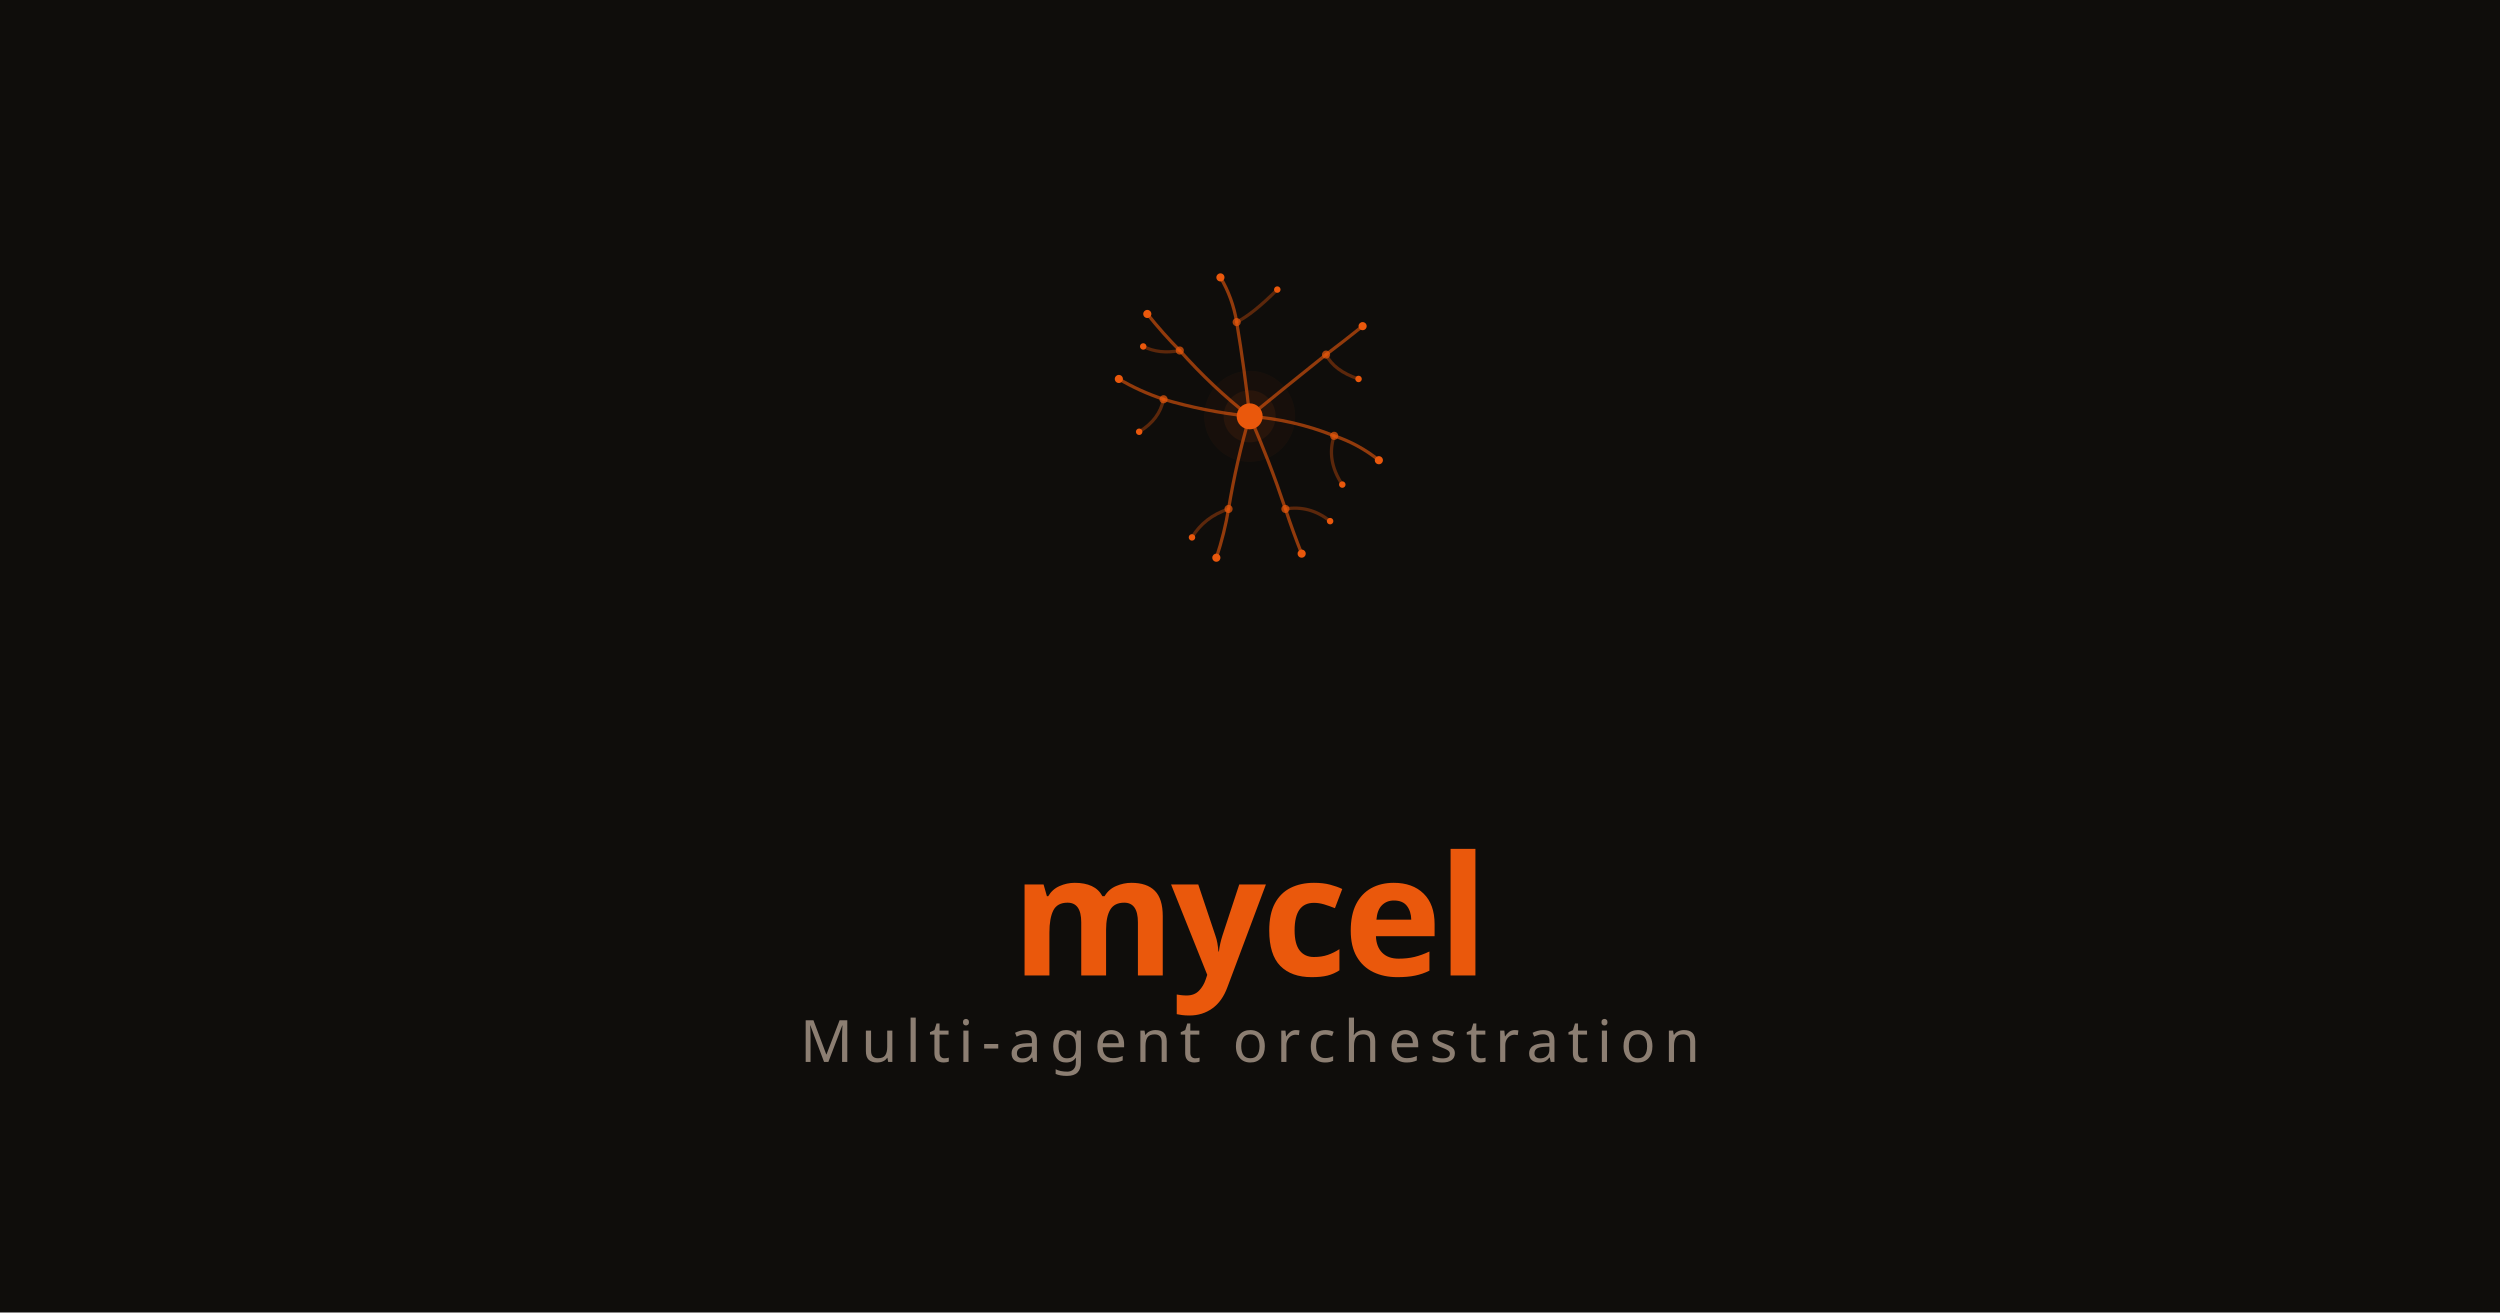
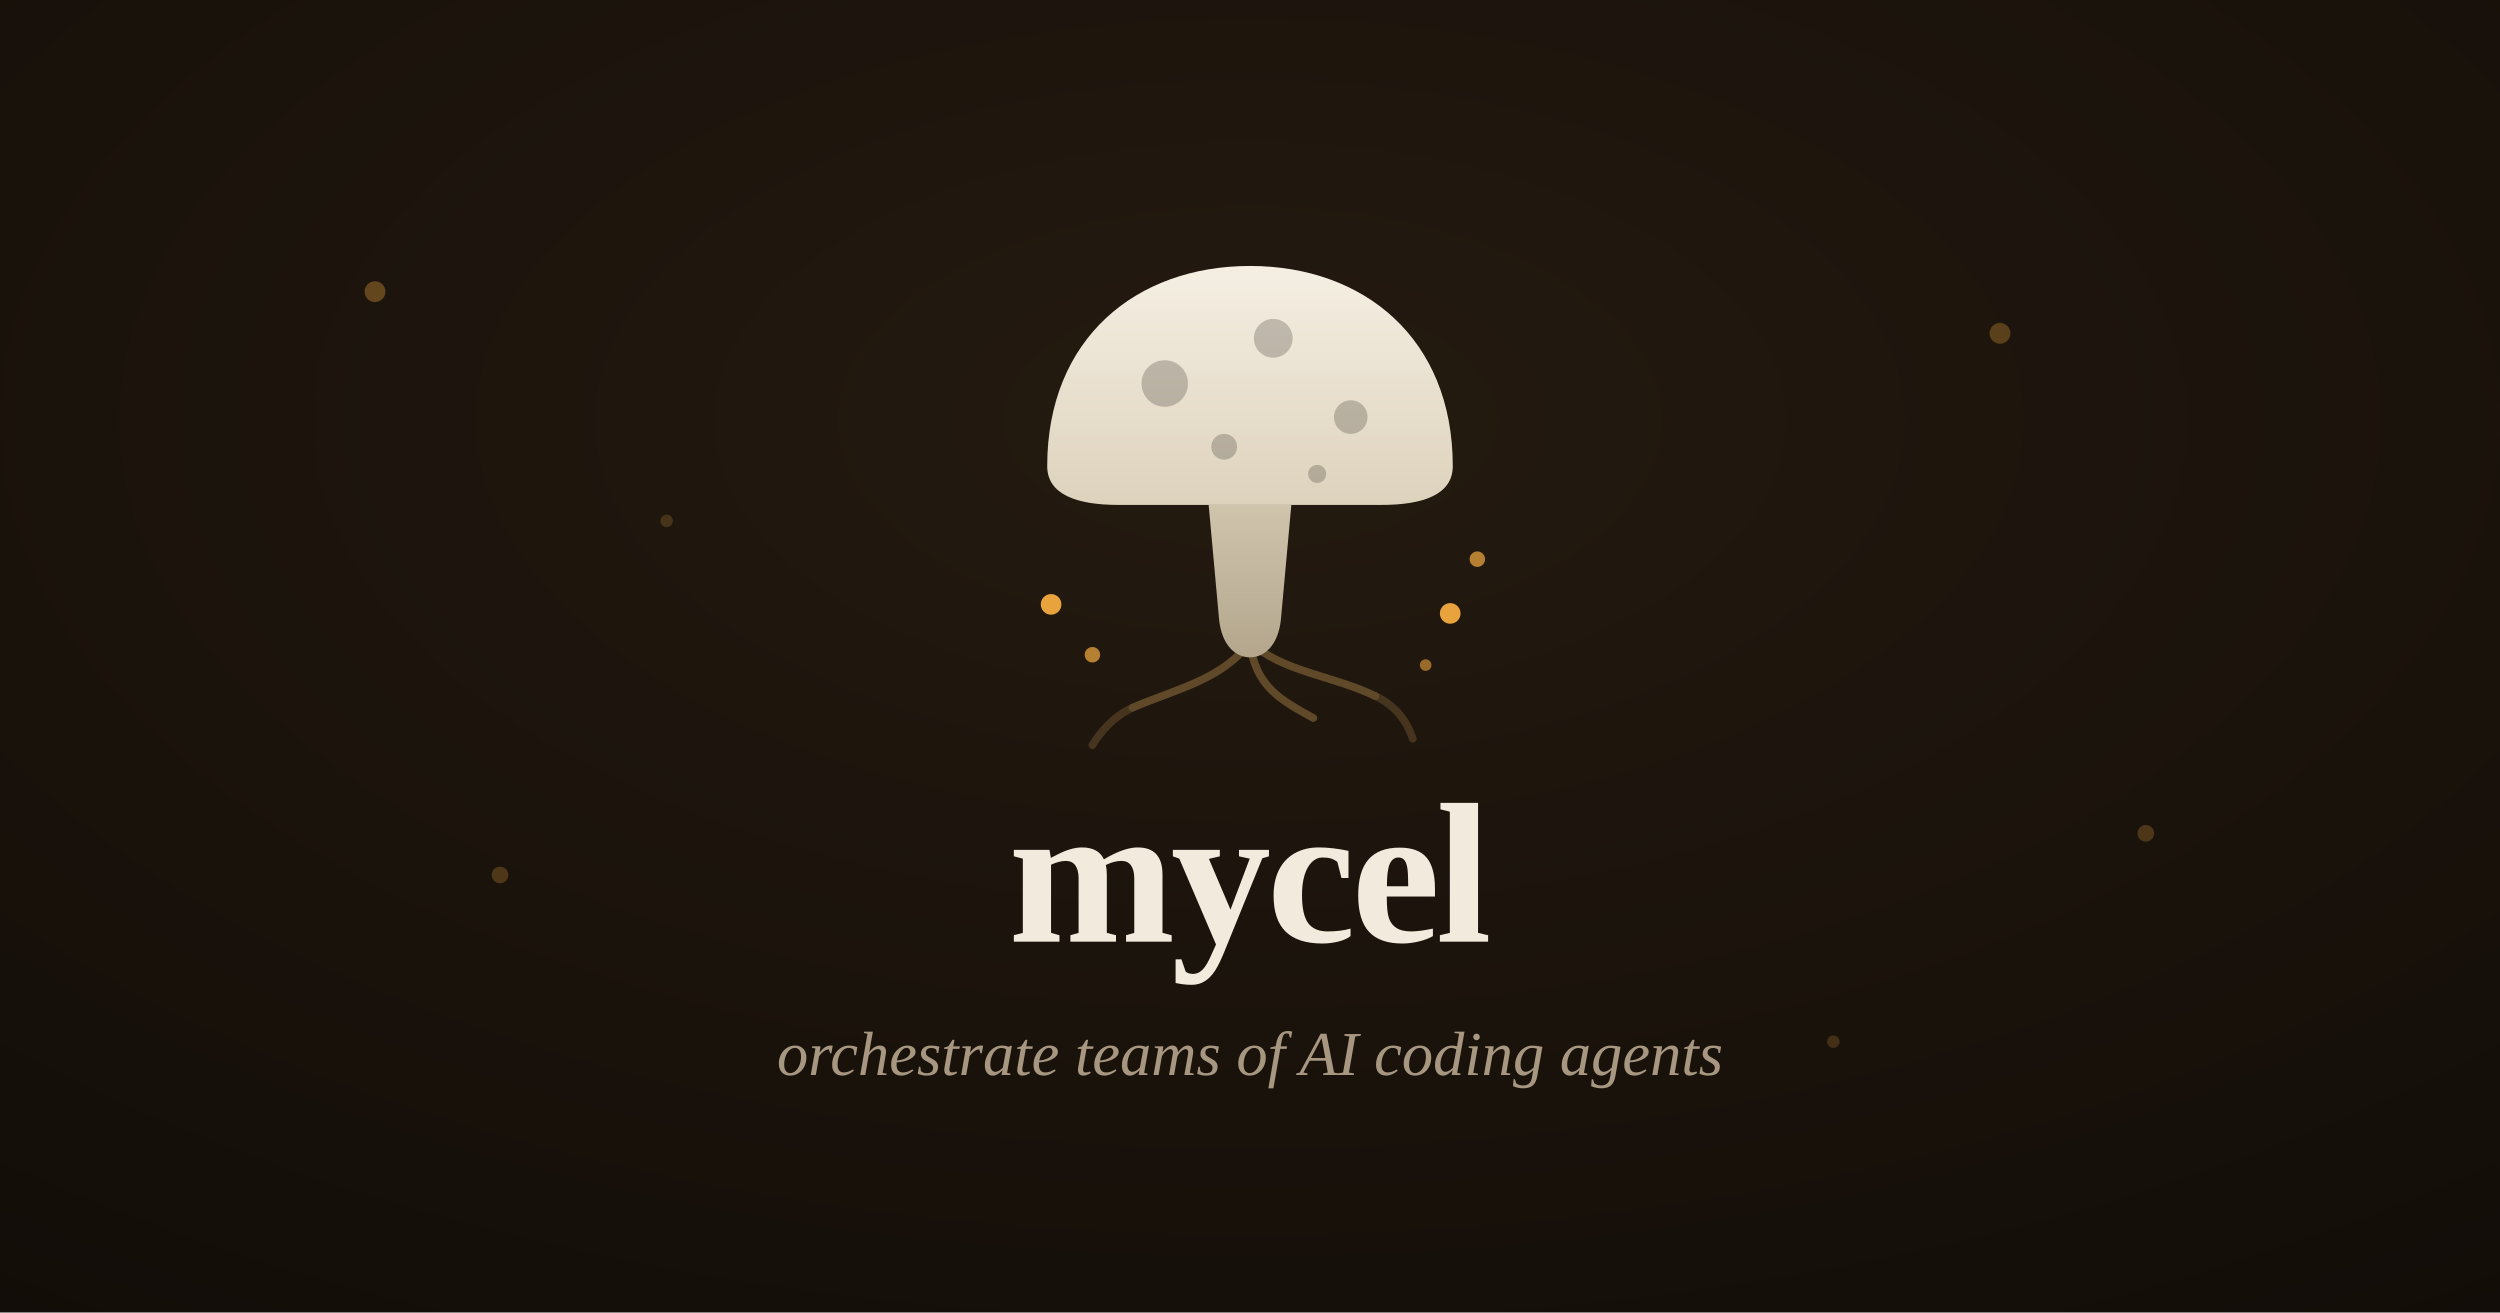
- <svg xmlns="http://www.w3.org/2000/svg" viewBox="0 0 1200 630" fill="none">
-   <rect width="1200" height="630" fill="#0f0d0b" />
-   <g transform="translate(500, 100) scale(0.39)">
-     <g stroke="#EA580C" stroke-width="4" stroke-linecap="round" fill="none">
-       <path d="M256 256 Q250 200 240 140 Q235 110 220 85" opacity="0.6" />
-       <path d="M240 140 Q260 130 290 100" opacity="0.35" />
-       <path d="M256 256 Q300 220 350 180 Q370 165 395 145" opacity="0.6" />
-       <path d="M350 180 Q360 200 390 210" opacity="0.35" />
-       <path d="M256 256 Q310 260 360 280 Q390 290 415 310" opacity="0.6" />
-       <path d="M360 280 Q350 310 370 340" opacity="0.35" />
-       <path d="M256 256 Q280 310 300 370 Q310 400 320 425" opacity="0.6" />
-       <path d="M300 370 Q330 365 355 385" opacity="0.35" />
-       <path d="M256 256 Q240 310 230 370 Q225 400 215 430" opacity="0.6" />
-       <path d="M230 370 Q200 380 185 405" opacity="0.35" />
-       <path d="M256 256 Q200 250 150 235 Q120 225 95 210" opacity="0.6" />
-       <path d="M150 235 Q145 260 120 275" opacity="0.35" />
-       <path d="M256 256 Q210 220 170 175 Q150 155 130 130" opacity="0.6" />
-       <path d="M170 175 Q145 180 125 170" opacity="0.35" />
+ <svg xmlns="http://www.w3.org/2000/svg" viewBox="0 0 1200 630">
+   <defs>
+     <radialGradient id="bg" cx="50%" cy="32%" r="85%">
+       <stop offset="0%" stop-color="#241a10" />
+       <stop offset="100%" stop-color="#120d08" />
+     </radialGradient>
+     <linearGradient id="cap" x1="0" y1="0" x2="0" y2="1">
+       <stop offset="0%" stop-color="#f5efe3" />
+       <stop offset="100%" stop-color="#ddd2bc" />
+     </linearGradient>
+     <linearGradient id="stem" x1="0" y1="0" x2="0" y2="1">
+       <stop offset="0%" stop-color="#cfc4ac" />
+       <stop offset="100%" stop-color="#b3a68d" />
+     </linearGradient>
+   </defs>
+   <rect width="1200" height="630" fill="url(#bg)" />
+   <g transform="translate(600,225) scale(0.62) translate(-256,-266)">
+     <g stroke="#8a6a3b" stroke-width="6" stroke-linecap="round" fill="none" opacity="0.6">
+       <path d="M256 400 C 235 429 200 436 165 451" />
+       <path d="M256 400 C 260 435 280 445 305 459" />
+       <path d="M256 400 C 280 423 320 426 353 442" />
+       <path d="M165 451 C 150 458 140 470 134 480" opacity="0.6" />
+       <path d="M353 442 C 370 450 378 463 382 475" opacity="0.6" />
    </g>
-     <g fill="#EA580C">
-       <circle cx="220" cy="85" r="5" />
-       <circle cx="290" cy="100" r="4" />
-       <circle cx="395" cy="145" r="5" />
-       <circle cx="390" cy="210" r="4" />
-       <circle cx="415" cy="310" r="5" />
-       <circle cx="370" cy="340" r="4" />
-       <circle cx="320" cy="425" r="5" />
-       <circle cx="355" cy="385" r="4" />
-       <circle cx="215" cy="430" r="5" />
-       <circle cx="185" cy="405" r="4" />
-       <circle cx="95" cy="210" r="5" />
-       <circle cx="120" cy="275" r="4" />
-       <circle cx="130" cy="130" r="5" />
-       <circle cx="125" cy="170" r="4" />
-       <circle cx="240" cy="140" r="5" opacity="0.7" />
-       <circle cx="350" cy="180" r="5" opacity="0.7" />
-       <circle cx="360" cy="280" r="5" opacity="0.7" />
-       <circle cx="300" cy="370" r="5" opacity="0.7" />
-       <circle cx="230" cy="370" r="5" opacity="0.7" />
-       <circle cx="150" cy="235" r="5" opacity="0.7" />
-       <circle cx="170" cy="175" r="5" opacity="0.7" />
+     <path d="M224 294 L288 294 L280 382 C 278 403 267 412 256 412 C 245 412 234 403 232 382 Z" fill="url(#stem)" />
+     <path d="M99 264 C 99 165 168 109 256 109 C 344 109 413 165 413 264 C 413 286 390 294 358 294 L 154 294 C 122 294 99 286 99 264 Z" fill="url(#cap)" />
+     <g fill="#120d08" opacity="0.22">
+       <circle cx="190" cy="200" r="18" />
+       <circle cx="274" cy="165" r="15" />
+       <circle cx="334" cy="226" r="13" />
+       <circle cx="236" cy="249" r="10" />
+       <circle cx="308" cy="270" r="7" />
    </g>
-     <circle cx="256" cy="256" r="16" fill="#EA580C" />
-     <circle cx="256" cy="256" r="32" fill="#EA580C" opacity="0.08" />
-     <circle cx="256" cy="256" r="56" fill="#EA580C" opacity="0.04" />
+     <g fill="#e8a33d">
+       <circle cx="102" cy="371" r="8" />
+       <circle cx="134" cy="410" r="6" opacity="0.75" />
+       <circle cx="411" cy="378" r="8" />
+       <circle cx="432" cy="336" r="6" opacity="0.75" />
+       <circle cx="392" cy="418" r="4.5" opacity="0.6" />
+     </g>
  </g>
-   <text x="50%" y="440" dominant-baseline="middle" text-anchor="middle" font-family="'Space Grotesk', sans-serif" font-weight="700" font-size="80" letter-spacing="-2" fill="#EA580C">mycel</text>
-   <text x="50%" y="500" dominant-baseline="middle" text-anchor="middle" font-family="'Space Grotesk', sans-serif" font-weight="400" font-size="28" letter-spacing="4" fill="#8C7E72">Multi-agent orchestration</text>
+   <g fill="#e8a33d">
+     <circle cx="180" cy="140" r="5" opacity="0.35" />
+     <circle cx="240" cy="420" r="4" opacity="0.25" />
+     <circle cx="960" cy="160" r="5" opacity="0.3" />
+     <circle cx="1030" cy="400" r="4" opacity="0.25" />
+     <circle cx="880" cy="500" r="3" opacity="0.2" />
+     <circle cx="320" cy="250" r="3" opacity="0.2" />
+   </g>
+   <text x="600" y="452" text-anchor="middle" font-family="Georgia, 'Times New Roman', serif" font-weight="600" font-size="96" letter-spacing="-2" fill="#f2eadc">mycel</text>
+   <text x="600" y="516" text-anchor="middle" font-family="Georgia, 'Times New Roman', serif" font-style="italic" font-size="30" fill="#a79781">orchestrate teams of AI coding agents</text>
</svg>
